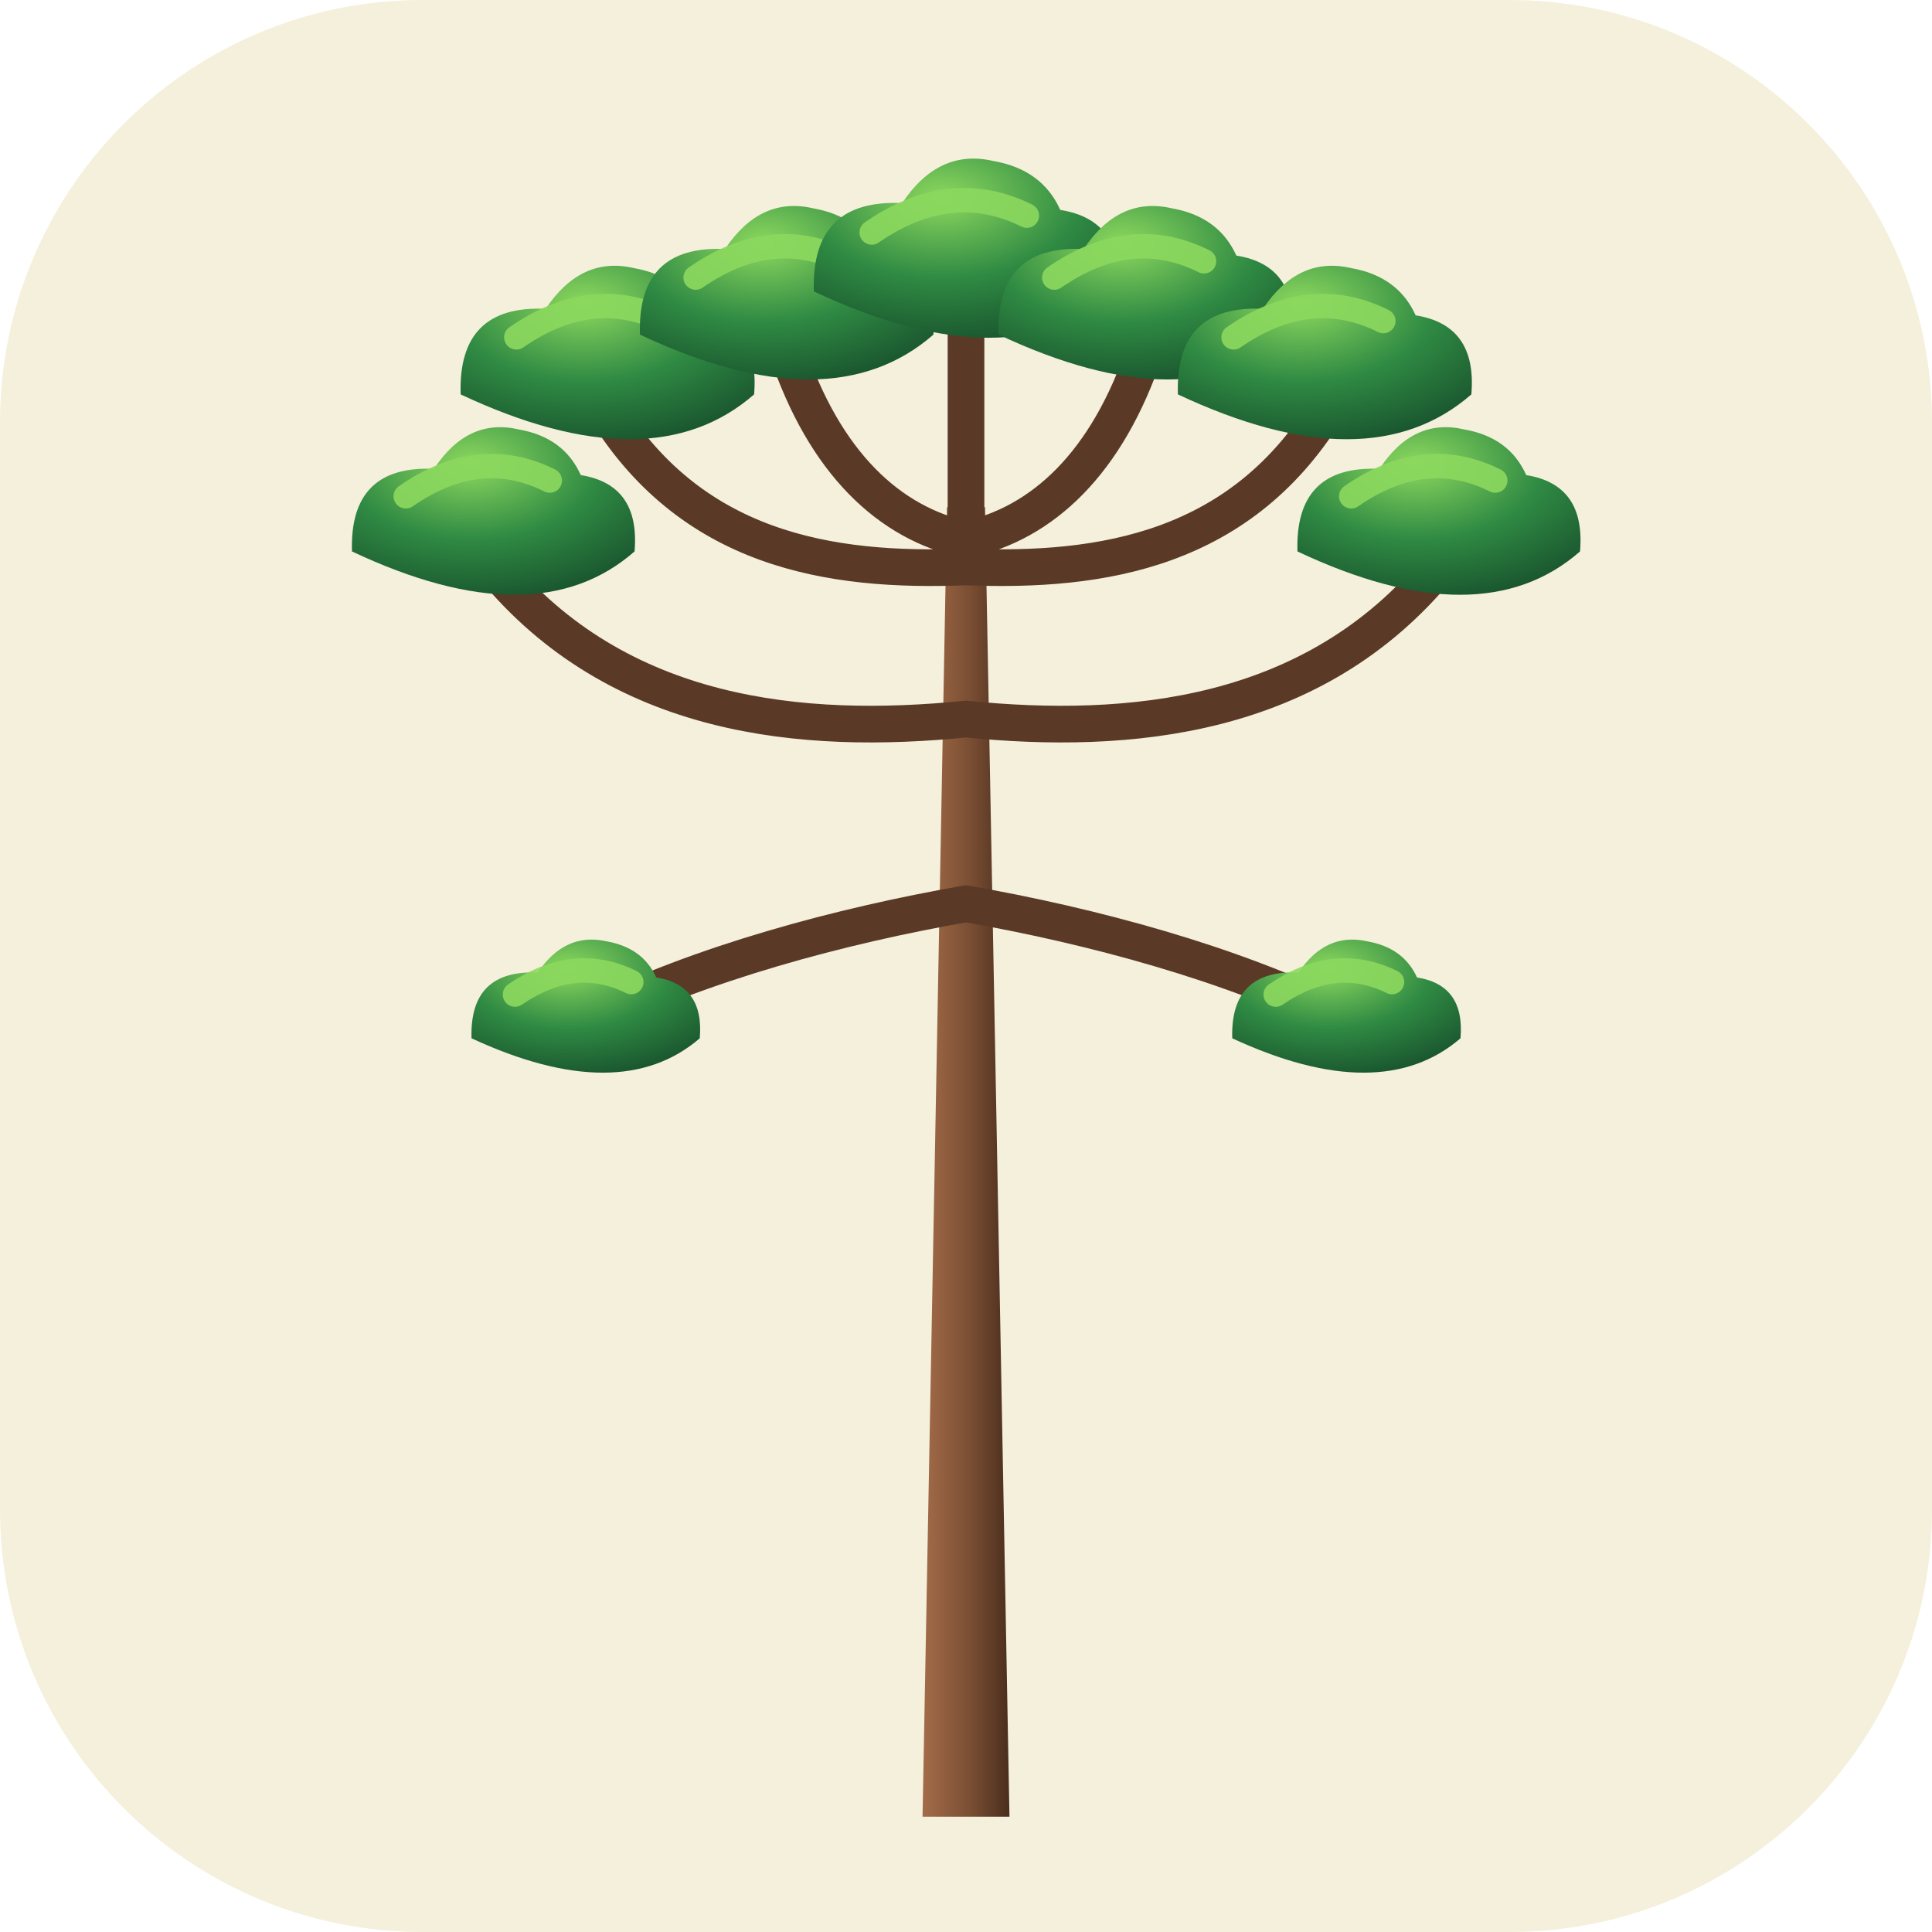
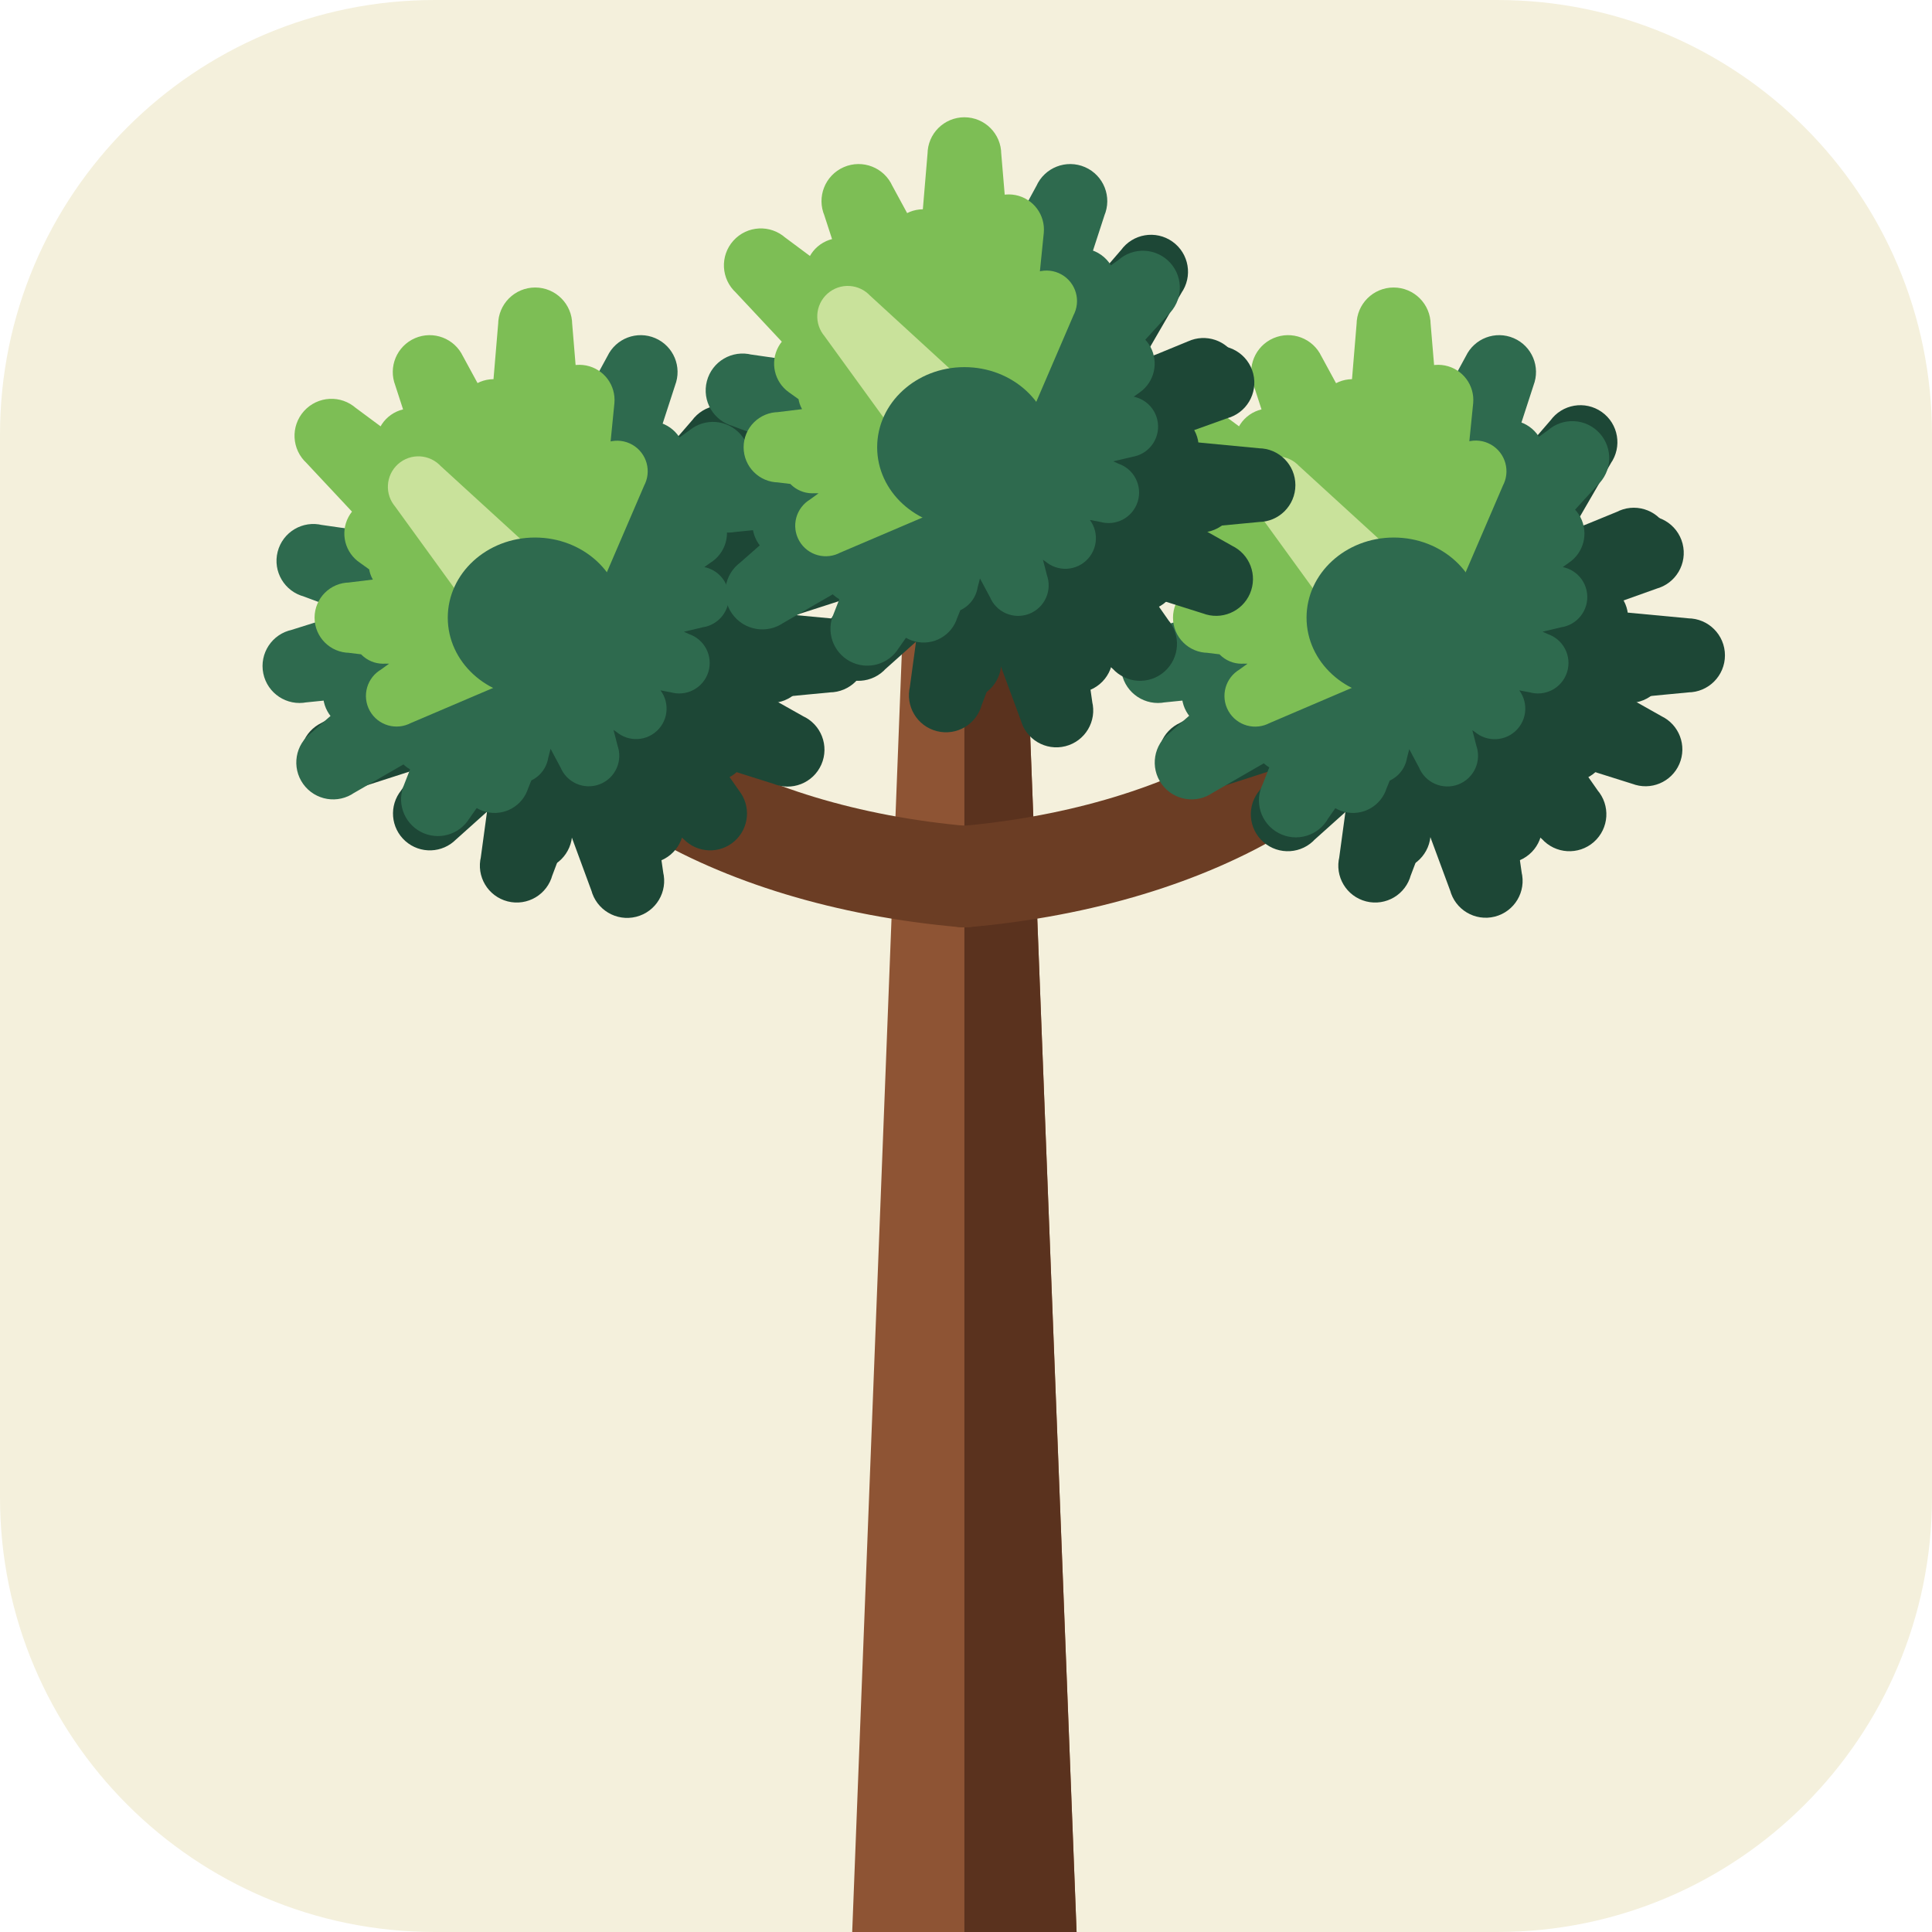
- <svg xmlns="http://www.w3.org/2000/svg" viewBox="0 0 64 64">
-   <rect width="64" height="64" rx="14" fill="#F4F0DC" />
-   <g transform="translate(10.40 4.20) scale(0.9)">
-     <defs>
-       <radialGradient id="ktgtree" cx=".42" cy=".22" r=".9">
-         <stop offset="0" style="stop-color:#8CD85E" />
-         <stop offset=".5" style="stop-color:#2F8A43" />
-         <stop offset="1" style="stop-color:#154A2A" />
-       </radialGradient>
-       <linearGradient id="kbgtree" x1="0" y1="0" x2="1" y2="0">
-         <stop offset="0" style="stop-color:#A36C49" />
-         <stop offset=".55" style="stop-color:#7A4E33" />
-         <stop offset="1" style="stop-color:#4A2E1D" />
-       </linearGradient>
-     </defs>
-     <path d="M22.4 62.2L23.3 14H24.7L25.6 62.2Z" style="fill:url(#kbgtree)" />
-     <path d="M24 16.2C19 16.4 13.8 15.6 10.6 10.2M24 16.2C29 16.4 34.2 15.6 37.4 10.2M24 15.2C21.2 14.6 18.8 12.4 17.4 8.2M24 15.2C26.8 14.6 29.2 12.4 30.6 8.2M24 15V6.6M24 21.8C18 22.4 11.2 21.8 6.6 16.2M24 21.8C30 22.4 36.8 21.8 41.4 16.2M24 28.6C19.4 29.4 14.2 30.8 10.2 32.8M24 28.6C28.6 29.4 33.8 30.8 37.8 32.8" style="fill:none;stroke:#5A3A26;stroke-width:1.35;stroke-linecap:round" />
-     <path d="M1.4 15.63Q1.3 12.45 4.42 12.59Q5.66 10.7 7.54 11.14Q9.2 11.43 9.82 12.82Q12.01 13.17 11.8 15.63Q8.16 18.82 1.4 15.63Z" style="fill:url(#ktgtree)" />
-     <path d="M3.38 13.6Q6.08 11.72 8.68 13.02" style="fill:none;stroke:#8CD85E;stroke-width:.9;stroke-linecap:round;opacity:.9" />
-     <path d="M5.4 9.85Q5.29 6.55 8.53 6.7Q9.83 4.75 11.77 5.2Q13.5 5.5 14.15 6.94Q16.42 7.3 16.2 9.85Q12.42 13.15 5.4 9.85Z" style="fill:url(#ktgtree)" />
-     <path d="M7.45 7.75Q10.26 5.8 12.96 7.15" style="fill:none;stroke:#8CD85E;stroke-width:.9;stroke-linecap:round;opacity:.9" />
-     <path d="M12 7.65Q11.89 4.35 15.13 4.5Q16.43 2.55 18.37 3Q20.1 3.3 20.75 4.74Q23.02 5.1 22.8 7.65Q19.02 10.95 12 7.65Z" style="fill:url(#ktgtree)" />
-     <path d="M14.05 5.55Q16.86 3.6 19.56 4.95" style="fill:none;stroke:#8CD85E;stroke-width:.9;stroke-linecap:round;opacity:.9" />
-     <path d="M18.4 6.06Q18.29 2.65 21.65 2.81Q22.99 0.79 25.01 1.26Q26.8 1.57 27.47 3.06Q29.82 3.43 29.6 6.06Q25.68 9.47 18.4 6.06Z" style="fill:url(#ktgtree)" />
-     <path d="M20.53 3.89Q23.44 1.88 26.24 3.27" style="fill:none;stroke:#8CD85E;stroke-width:.9;stroke-linecap:round;opacity:.9" />
-     <path d="M25.2 7.65Q25.09 4.35 28.33 4.5Q29.63 2.55 31.57 3Q33.3 3.3 33.95 4.74Q36.22 5.1 36 7.65Q32.22 10.95 25.2 7.65Z" style="fill:url(#ktgtree)" />
-     <path d="M27.25 5.55Q30.06 3.6 32.76 4.95" style="fill:none;stroke:#8CD85E;stroke-width:.9;stroke-linecap:round;opacity:.9" />
-     <path d="M31.8 9.85Q31.69 6.55 34.93 6.7Q36.23 4.75 38.17 5.2Q39.9 5.5 40.55 6.94Q42.82 7.3 42.6 9.85Q38.82 13.15 31.8 9.85Z" style="fill:url(#ktgtree)" />
-     <path d="M33.85 7.75Q36.66 5.8 39.36 7.15" style="fill:none;stroke:#8CD85E;stroke-width:.9;stroke-linecap:round;opacity:.9" />
-     <path d="M36.2 15.63Q36.1 12.45 39.22 12.59Q40.46 10.7 42.34 11.14Q44 11.43 44.62 12.82Q46.81 13.17 46.6 15.63Q42.96 18.82 36.2 15.63Z" style="fill:url(#ktgtree)" />
-     <path d="M38.18 13.6Q40.88 11.72 43.48 13.02" style="fill:none;stroke:#8CD85E;stroke-width:.9;stroke-linecap:round;opacity:.9" />
-     <path d="M5.8 33.55Q5.72 31.02 8.24 31.13Q9.24 29.64 10.76 29.98Q12.1 30.21 12.6 31.31Q14.37 31.59 14.2 33.55Q11.26 36.08 5.8 33.55Z" style="fill:url(#ktgtree)" />
-     <path d="M7.4 31.94Q9.58 30.44 11.68 31.48" style="fill:none;stroke:#8CD85E;stroke-width:.9;stroke-linecap:round;opacity:.9" />
-     <path d="M33.8 33.55Q33.72 31.02 36.24 31.13Q37.24 29.64 38.76 29.98Q40.1 30.21 40.6 31.31Q42.37 31.59 42.2 33.55Q39.26 36.08 33.8 33.55Z" style="fill:url(#ktgtree)" />
-     <path d="M35.4 31.94Q37.58 30.44 39.68 31.48" style="fill:none;stroke:#8CD85E;stroke-width:.9;stroke-linecap:round;opacity:.9" />
+ <svg xmlns="http://www.w3.org/2000/svg" viewBox="0 0 48 48">
+   <clipPath id="a25">
+     <rect width="48" height="48" rx="10.8" />
+   </clipPath>
+   <rect width="48" height="48" rx="10.8" fill="#F4F0DC" />
+   <g clip-path="url(#a25)">
+     <g transform="translate(3.8 1.2) scale(.84)">
+       <path d="M20.5 60.4L22.3 14L25.7 14L27.5 60.4Z" fill="#8E5434" />
+       <path d="M24 60.4L24 14L25.7 14L27.5 60.4Z" fill="#5A321E" />
+       <path d="M24 24.5C17.02 23.89 11.81 20.67 11.3 16.84" fill="none" stroke="#6B3D24" stroke-width="3" stroke-linecap="round" />
+       <path d="M24 24.5C30.98 23.89 36.19 20.67 36.7 16.84" fill="none" stroke="#6B3D24" stroke-width="3" stroke-linecap="round" />
+       <path d="M13.48 18.77L17.37 12.04A0.67 0.67 0 0 0 16.28 11.26L11.19 17.14ZM13 19.19L18.73 15.27A0.67 0.67 0 0 0 18.09 14.09L11.67 16.72ZM12.34 19.36L20.01 18.63A0.67 0.67 0 0 0 20.01 17.28L12.34 16.56ZM11.78 19.24L18.5 21.36A0.67 0.67 0 0 0 19.04 20.13L12.89 16.67ZM11.29 18.88L16 23.1A0.67 0.67 0 0 0 17 22.21L13.38 17.03ZM10.98 18.3L13.37 24.79A0.67 0.67 0 0 0 14.68 24.46L13.69 17.61ZM10.98 17.61L10.11 24.01A0.67 0.67 0 0 0 11.41 24.34L13.69 18.3ZM11.29 17.03L7.67 22.21A0.67 0.67 0 0 0 8.67 23.1L13.38 18.88ZM11.78 16.67L5.17 20.33A0.67 0.67 0 0 0 5.7 21.56L12.89 19.24Z" fill="#1D4736" stroke="#1D4736" stroke-width="0.84" stroke-linejoin="round" />
+       <path d="M11.65 18.19L18.95 15.58A0.67 0.67 0 0 0 18.62 14.27L10.96 15.48ZM11.02 18.21L18.14 18.93A0.67 0.67 0 0 0 18.41 17.61L11.58 15.47ZM10.49 17.98L16.15 21.14A0.67 0.67 0 0 0 16.93 20.05L12.12 15.7ZM10.07 17.5L14.01 23.33A0.67 0.67 0 0 0 15.2 22.69L12.54 16.18ZM9.9 16.84L10.63 23.21A0.67 0.67 0 0 0 11.98 23.21L12.7 16.84ZM11.3 18.13L17.19 17.46A0.62 0.62 0 0 0 17.19 16.22L11.3 15.55ZM10.79 18.02L15.99 19.54A0.62 0.62 0 0 0 16.48 18.41L11.82 15.66ZM10.34 17.69L14.03 20.84A0.62 0.62 0 0 0 14.95 20.02L12.27 15.98ZM10.05 17.15L12 22.1A0.62 0.62 0 0 0 13.2 21.8L12.55 16.52Z" fill="#1D4736" stroke="#1D4736" stroke-width="0.84" stroke-linejoin="round" />
+       <path d="M12.59 17.39L15.05 9.82A0.67 0.67 0 0 0 13.82 9.29L10.02 16.28ZM12.24 17.88L17.03 12.62A0.67 0.67 0 0 0 16.14 11.62L10.37 15.79ZM10.07 16.18L7.82 21.93A0.67 0.67 0 0 0 9 22.56L12.54 17.5ZM10.49 15.7L4.94 20.58A0.67 0.67 0 0 0 5.72 21.67L12.12 17.98ZM11.02 15.47L4.2 17.61A0.67 0.67 0 0 0 4.47 18.93L11.58 18.21ZM11.65 15.48L4.91 14.51A0.67 0.67 0 0 0 4.58 15.81L10.96 18.19ZM12.35 17.58L15.25 12.35A0.62 0.62 0 0 0 14.25 11.64L10.25 16.09ZM11.91 17.97L16.25 14.87A0.62 0.62 0 0 0 15.66 13.78L10.69 15.7ZM10.05 16.52L9.5 21.44A0.62 0.62 0 0 0 10.7 21.75L12.55 17.15ZM10.34 15.98L7.65 20.02A0.62 0.62 0 0 0 8.58 20.84L12.27 17.69ZM10.79 15.66L5.76 18.57A0.62 0.62 0 0 0 6.25 19.7L11.82 18.02ZM11.88 17.66L15.19 14.69A0.48 0.48 0 0 0 14.64 13.9L10.72 16.01ZM11.43 17.84L16.19 16.71A0.48 0.48 0 0 0 16.07 15.75L11.18 15.84ZM11 17.8L15.42 18.64A0.48 0.48 0 0 0 15.71 17.72L11.61 15.88ZM10.63 17.59L13.97 19.89A0.48 0.48 0 0 0 14.61 19.17L11.98 16.09ZM10.36 17.2L12.44 21.1A0.48 0.48 0 0 0 13.34 20.75L12.24 16.47ZM10.3 16.71L10.32 20.78A0.48 0.48 0 0 0 11.28 20.9L12.3 16.96ZM10.48 16.26L8.67 19.77A0.48 0.48 0 0 0 9.46 20.33L12.13 17.41Z" fill="#2E6A4E" stroke="#2E6A4E" stroke-width="0.84" stroke-linejoin="round" />
+       <path d="M12.7 16.84L11.98 8.17A0.67 0.67 0 0 0 10.63 8.17L9.9 16.84ZM12.24 15.79L5.73 10.96A0.67 0.67 0 0 0 4.83 11.96L10.37 17.88ZM12.59 16.28L8.79 9.29A0.67 0.67 0 0 0 7.56 9.82L10.02 17.39ZM12.57 17.1L13.23 10.46A0.62 0.62 0 0 0 12.02 10.22L10.04 16.58ZM11.3 15.55L5.82 16.22A0.62 0.62 0 0 0 5.82 17.46L11.3 18.13ZM11.91 15.7L6.94 13.78A0.62 0.62 0 0 0 6.36 14.87L10.69 17.97ZM12.35 16.09L8.11 11.29A0.62 0.62 0 0 0 7.1 12L10.25 17.58ZM12.57 16.58L10.67 10.65A0.62 0.62 0 0 0 9.46 10.9L10.04 17.1ZM12.31 16.94L12.33 11.43A0.48 0.48 0 0 0 11.37 11.33L10.3 16.74ZM12.18 17.33L14.15 12.75A0.48 0.48 0 0 0 13.31 12.27L10.42 16.34ZM10.81 15.96L6.97 18.73A0.48 0.48 0 0 0 7.44 19.58L11.8 17.72ZM11.2 15.83L6.76 16.81A0.48 0.48 0 0 0 6.86 17.78L11.4 17.84ZM11.67 15.9L7.46 14.81A0.48 0.48 0 0 0 7.11 15.71L10.94 17.78ZM12.27 16.54L10.26 11.86A0.48 0.48 0 0 0 9.33 12.15L10.34 17.14Z" fill="#7DBE55" stroke="#7DBE55" stroke-width="0.84" stroke-linejoin="round" />
+       <path d="M12.06 16.17L8.21 12.65A0.48 0.48 0 0 0 7.49 13.29L10.55 17.51Z" fill="#C9E29B" stroke="#C9E29B" stroke-width="0.84" stroke-linejoin="round" />
+       <ellipse cx="11.3" cy="16.84" rx="2.58" ry="2.37" fill="#2E6A4E" />
+       <path d="M38.87 18.77L42.77 12.04A0.67 0.67 0 0 0 41.67 11.26L36.59 17.14ZM38.39 19.19L44.12 15.27A0.67 0.67 0 0 0 43.48 14.09L37.06 16.72ZM37.73 19.36L45.4 18.63A0.67 0.67 0 0 0 45.4 17.28L37.73 16.56ZM37.17 19.24L43.9 21.36A0.67 0.67 0 0 0 44.43 20.13L38.29 16.67ZM36.68 18.88L41.39 23.1A0.67 0.67 0 0 0 42.4 22.21L38.78 17.03ZM36.37 18.3L38.77 24.79A0.67 0.67 0 0 0 40.07 24.46L39.09 17.61ZM36.37 17.61L35.5 24.01A0.67 0.67 0 0 0 36.8 24.34L39.09 18.3ZM36.68 17.03L33.06 22.21A0.67 0.67 0 0 0 34.07 23.1L38.78 18.88ZM37.17 16.67L30.56 20.33A0.67 0.67 0 0 0 31.1 21.56L38.29 19.24Z" fill="#1D4736" stroke="#1D4736" stroke-width="0.84" stroke-linejoin="round" />
+       <path d="M37.04 18.19L44.35 15.58A0.67 0.67 0 0 0 44.01 14.27L36.35 15.48ZM36.42 18.21L43.53 18.93A0.67 0.67 0 0 0 43.8 17.61L36.98 15.47ZM35.88 17.98L41.54 21.14A0.67 0.67 0 0 0 42.33 20.05L37.51 15.7ZM35.46 17.5L39.41 23.33A0.67 0.67 0 0 0 40.59 22.69L37.93 16.18ZM35.3 16.84L36.02 23.21A0.67 0.67 0 0 0 37.37 23.21L38.1 16.84ZM36.7 18.13L42.59 17.46A0.62 0.62 0 0 0 42.59 16.22L36.7 15.55ZM36.18 18.02L41.38 19.54A0.62 0.62 0 0 0 41.88 18.41L37.21 15.66ZM35.73 17.69L39.42 20.84A0.62 0.62 0 0 0 40.35 20.02L37.66 15.98ZM35.45 17.15L37.39 22.1A0.62 0.62 0 0 0 38.59 21.8L37.95 16.52Z" fill="#1D4736" stroke="#1D4736" stroke-width="0.84" stroke-linejoin="round" />
+       <path d="M37.98 17.39L40.44 9.82A0.67 0.67 0 0 0 39.21 9.29L35.41 16.28ZM37.63 17.88L42.43 12.62A0.67 0.67 0 0 0 41.53 11.62L35.76 15.79ZM35.46 16.18L33.21 21.93A0.67 0.67 0 0 0 34.4 22.56L37.93 17.5ZM35.88 15.7L30.33 20.58A0.67 0.67 0 0 0 31.11 21.67L37.51 17.98ZM36.42 15.47L29.59 17.61A0.67 0.67 0 0 0 29.86 18.93L36.98 18.21ZM37.04 15.48L30.3 14.51A0.67 0.67 0 0 0 29.97 15.81L36.35 18.19ZM37.75 17.58L40.65 12.35A0.62 0.62 0 0 0 39.64 11.64L35.65 16.09ZM37.31 17.97L41.64 14.87A0.62 0.62 0 0 0 41.06 13.78L36.09 15.7ZM35.45 16.52L34.89 21.44A0.62 0.62 0 0 0 36.09 21.75L37.95 17.15ZM35.73 15.98L33.05 20.02A0.62 0.62 0 0 0 33.97 20.84L37.66 17.69ZM36.18 15.66L31.16 18.57A0.62 0.62 0 0 0 31.65 19.7L37.21 18.02ZM37.28 17.66L40.59 14.69A0.48 0.48 0 0 0 40.03 13.9L36.12 16.01ZM36.82 17.84L41.58 16.71A0.48 0.48 0 0 0 41.46 15.75L36.57 15.84ZM36.39 17.8L40.82 18.64A0.48 0.48 0 0 0 41.11 17.72L37 15.88ZM36.02 17.59L39.36 19.89A0.48 0.48 0 0 0 40.01 19.17L37.37 16.09ZM35.76 17.2L37.83 21.1A0.48 0.48 0 0 0 38.74 20.75L37.64 16.47ZM35.7 16.71L35.72 20.78A0.48 0.48 0 0 0 36.68 20.9L37.7 16.96ZM35.87 16.26L34.06 19.77A0.48 0.48 0 0 0 34.85 20.33L37.52 17.41Z" fill="#2E6A4E" stroke="#2E6A4E" stroke-width="0.84" stroke-linejoin="round" />
+       <path d="M38.1 16.84L37.37 8.17A0.67 0.67 0 0 0 36.02 8.17L35.3 16.84ZM37.63 15.79L31.12 10.96A0.67 0.67 0 0 0 30.23 11.96L35.76 17.88ZM37.98 16.28L34.18 9.29A0.67 0.67 0 0 0 32.95 9.82L35.41 17.39ZM37.96 17.1L38.63 10.46A0.62 0.62 0 0 0 37.42 10.22L35.43 16.58ZM36.7 15.55L31.21 16.22A0.62 0.62 0 0 0 31.21 17.46L36.7 18.13ZM37.31 15.7L32.34 13.78A0.62 0.62 0 0 0 31.75 14.87L36.09 17.97ZM37.75 16.09L33.5 11.29A0.62 0.62 0 0 0 32.49 12L35.65 17.58ZM37.96 16.58L36.07 10.65A0.62 0.62 0 0 0 34.86 10.9L35.43 17.1ZM37.7 16.94L37.73 11.43A0.48 0.48 0 0 0 36.76 11.33L35.69 16.74ZM37.58 17.33L39.55 12.75A0.48 0.48 0 0 0 38.7 12.27L35.82 16.34ZM36.2 15.96L32.36 18.73A0.48 0.48 0 0 0 32.84 19.58L37.19 17.72ZM36.6 15.83L32.15 16.81A0.48 0.48 0 0 0 32.25 17.78L36.8 17.84ZM37.06 15.9L32.86 14.81A0.48 0.48 0 0 0 32.5 15.71L36.33 17.78ZM37.66 16.54L35.65 11.86A0.48 0.48 0 0 0 34.73 12.15L35.73 17.14Z" fill="#7DBE55" stroke="#7DBE55" stroke-width="0.84" stroke-linejoin="round" />
+       <path d="M37.45 16.17L33.6 12.65A0.48 0.48 0 0 0 32.88 13.29L35.94 17.51Z" fill="#C9E29B" stroke="#C9E29B" stroke-width="0.84" stroke-linejoin="round" />
+       <ellipse cx="36.7" cy="16.84" rx="2.58" ry="2.37" fill="#2E6A4E" />
+       <path d="M26.17 13.73L30.07 7A0.67 0.67 0 0 0 28.97 6.22L23.89 12.11ZM25.7 14.15L31.42 10.23A0.67 0.67 0 0 0 30.79 9.05L24.37 11.69ZM25.03 14.32L32.7 13.59A0.67 0.67 0 0 0 32.7 12.25L25.03 11.52ZM24.48 14.2L31.2 16.32A0.67 0.67 0 0 0 31.73 15.09L25.59 11.63ZM23.98 13.85L28.69 18.06A0.67 0.67 0 0 0 29.7 17.17L26.08 11.99ZM23.67 13.26L26.07 19.75A0.67 0.67 0 0 0 27.37 19.42L26.39 12.57ZM23.67 12.57L22.8 18.97A0.67 0.67 0 0 0 24.11 19.3L26.39 13.26ZM23.98 11.99L20.36 17.17A0.67 0.67 0 0 0 21.37 18.06L26.08 13.85ZM24.48 11.63L17.87 15.29A0.67 0.67 0 0 0 18.4 16.52L25.59 14.2Z" fill="#1D4736" stroke="#1D4736" stroke-width="0.84" stroke-linejoin="round" />
+       <path d="M24.35 13.16L31.65 10.54A0.67 0.67 0 0 0 31.32 9.24L23.65 10.44ZM23.72 13.17L30.84 13.89A0.67 0.67 0 0 0 31.11 12.57L24.28 10.43ZM23.18 12.94L28.84 16.1A0.67 0.67 0 0 0 29.63 15.01L24.82 10.66ZM22.77 12.46L26.71 18.29A0.67 0.67 0 0 0 27.89 17.65L25.23 11.14ZM22.6 11.8L23.33 18.17A0.67 0.67 0 0 0 24.67 18.17L25.4 11.8ZM24 13.09L29.89 12.42A0.62 0.62 0 0 0 29.89 11.18L24 10.51ZM23.49 12.98L28.69 14.51A0.62 0.62 0 0 0 29.18 13.37L24.51 10.62ZM23.04 12.65L26.72 15.81A0.62 0.62 0 0 0 27.65 14.99L24.96 10.95ZM22.75 12.12L24.7 17.06A0.62 0.62 0 0 0 25.9 16.76L25.25 11.48Z" fill="#1D4736" stroke="#1D4736" stroke-width="0.84" stroke-linejoin="round" />
+       <path d="M25.29 12.35L27.75 4.79A0.67 0.67 0 0 0 26.51 4.25L22.71 11.25ZM24.93 12.84L29.73 7.58A0.67 0.67 0 0 0 28.83 6.58L23.07 10.76ZM22.77 11.14L20.52 16.89A0.67 0.67 0 0 0 21.7 17.52L25.23 12.46ZM23.18 10.66L17.63 15.54A0.67 0.67 0 0 0 18.42 16.64L24.82 12.94ZM23.72 10.43L16.89 12.57A0.67 0.67 0 0 0 17.16 13.89L24.28 13.17ZM24.35 10.44L17.61 9.47A0.67 0.67 0 0 0 17.27 10.77L23.65 13.16ZM25.05 12.55L27.95 7.32A0.62 0.62 0 0 0 26.94 6.6L22.95 11.05ZM24.61 12.93L28.95 9.83A0.62 0.62 0 0 0 28.36 8.75L23.39 10.67ZM22.75 11.48L22.19 16.4A0.62 0.62 0 0 0 23.39 16.71L25.25 12.12ZM23.04 10.95L20.35 14.99A0.62 0.62 0 0 0 21.28 15.81L24.96 12.65ZM23.49 10.62L18.46 13.53A0.62 0.62 0 0 0 18.95 14.66L24.51 12.98ZM24.58 12.62L27.89 9.65A0.48 0.48 0 0 0 27.33 8.86L23.42 10.98ZM24.13 12.8L28.89 11.67A0.48 0.48 0 0 0 28.76 10.71L23.87 10.8ZM23.7 12.76L28.12 13.6A0.48 0.48 0 0 0 28.41 12.68L24.3 10.84ZM23.33 12.55L26.66 14.85A0.48 0.48 0 0 0 27.31 14.13L24.67 11.05ZM23.06 12.17L25.14 16.06A0.48 0.48 0 0 0 26.04 15.71L24.94 11.43ZM23 11.67L23.02 15.74A0.48 0.48 0 0 0 23.98 15.86L25 11.93ZM23.17 11.22L21.36 14.73A0.48 0.48 0 0 0 22.16 15.29L24.83 12.38Z" fill="#2E6A4E" stroke="#2E6A4E" stroke-width="0.84" stroke-linejoin="round" />
+       <path d="M25.4 11.8L24.67 3.13A0.67 0.67 0 0 0 23.33 3.13L22.6 11.8ZM24.93 10.76L18.43 5.92A0.67 0.67 0 0 0 17.53 6.92L23.07 12.84ZM25.29 11.25L21.49 4.25A0.67 0.67 0 0 0 20.25 4.79L22.71 12.35ZM25.26 12.06L25.93 5.42A0.62 0.62 0 0 0 24.72 5.18L22.74 11.54ZM24 10.51L18.51 11.18A0.62 0.62 0 0 0 18.51 12.42L24 13.09ZM24.61 10.67L19.64 8.75A0.62 0.62 0 0 0 19.05 9.83L23.39 12.93ZM25.05 11.05L20.81 6.25A0.62 0.62 0 0 0 19.8 6.96L22.95 12.55ZM25.26 11.54L23.37 5.62A0.62 0.62 0 0 0 22.16 5.86L22.74 12.06ZM25 11.9L25.03 6.39A0.48 0.48 0 0 0 24.07 6.29L23 11.7ZM24.88 12.29L26.85 7.71A0.48 0.48 0 0 0 26.01 7.24L23.12 11.31ZM23.5 10.92L19.66 13.7A0.48 0.48 0 0 0 20.14 14.54L24.5 12.68ZM23.9 10.8L19.46 11.77A0.48 0.48 0 0 0 19.55 12.74L24.1 12.8ZM24.37 10.86L20.16 9.78A0.48 0.48 0 0 0 19.81 10.68L23.63 12.74ZM24.96 11.5L22.95 6.82A0.48 0.48 0 0 0 22.03 7.11L23.04 12.1Z" fill="#7DBE55" stroke="#7DBE55" stroke-width="0.84" stroke-linejoin="round" />
+       <path d="M24.75 11.13L20.91 7.61A0.48 0.48 0 0 0 20.19 8.25L23.25 12.47Z" fill="#C9E29B" stroke="#C9E29B" stroke-width="0.84" stroke-linejoin="round" />
+       <ellipse cx="24" cy="11.8" rx="2.58" ry="2.37" fill="#2E6A4E" />
+     </g>
  </g>
</svg>
